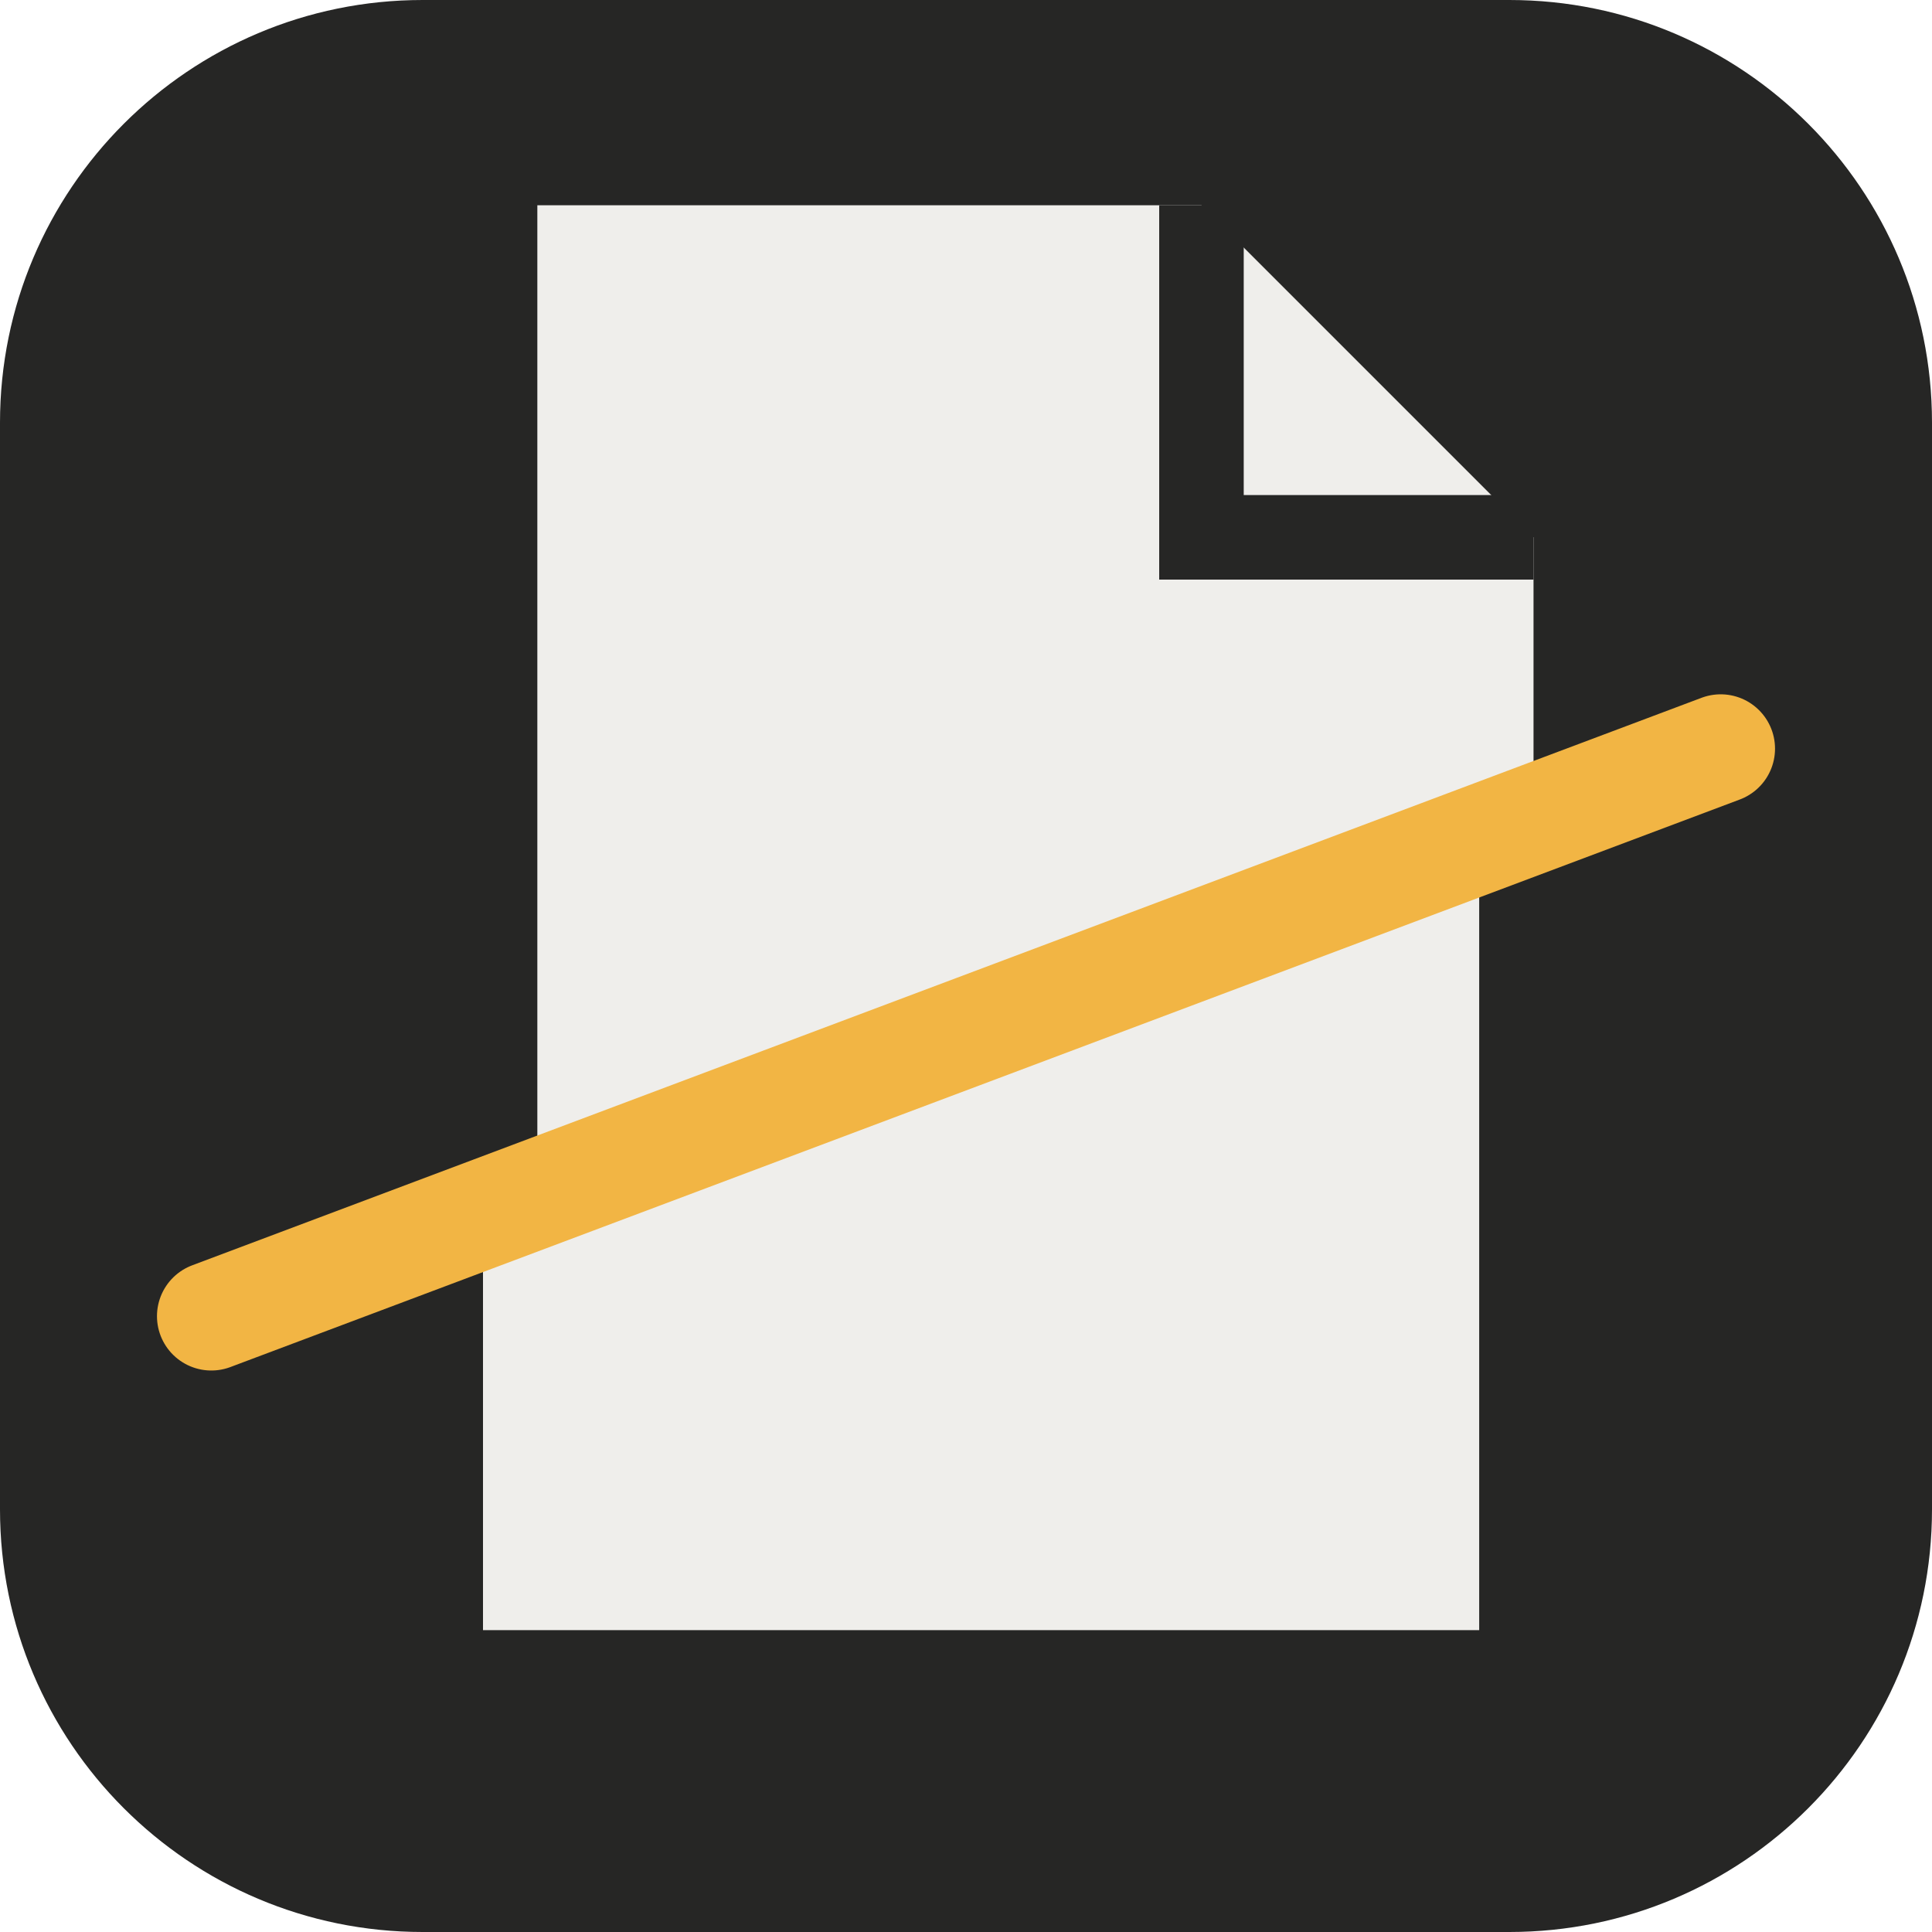
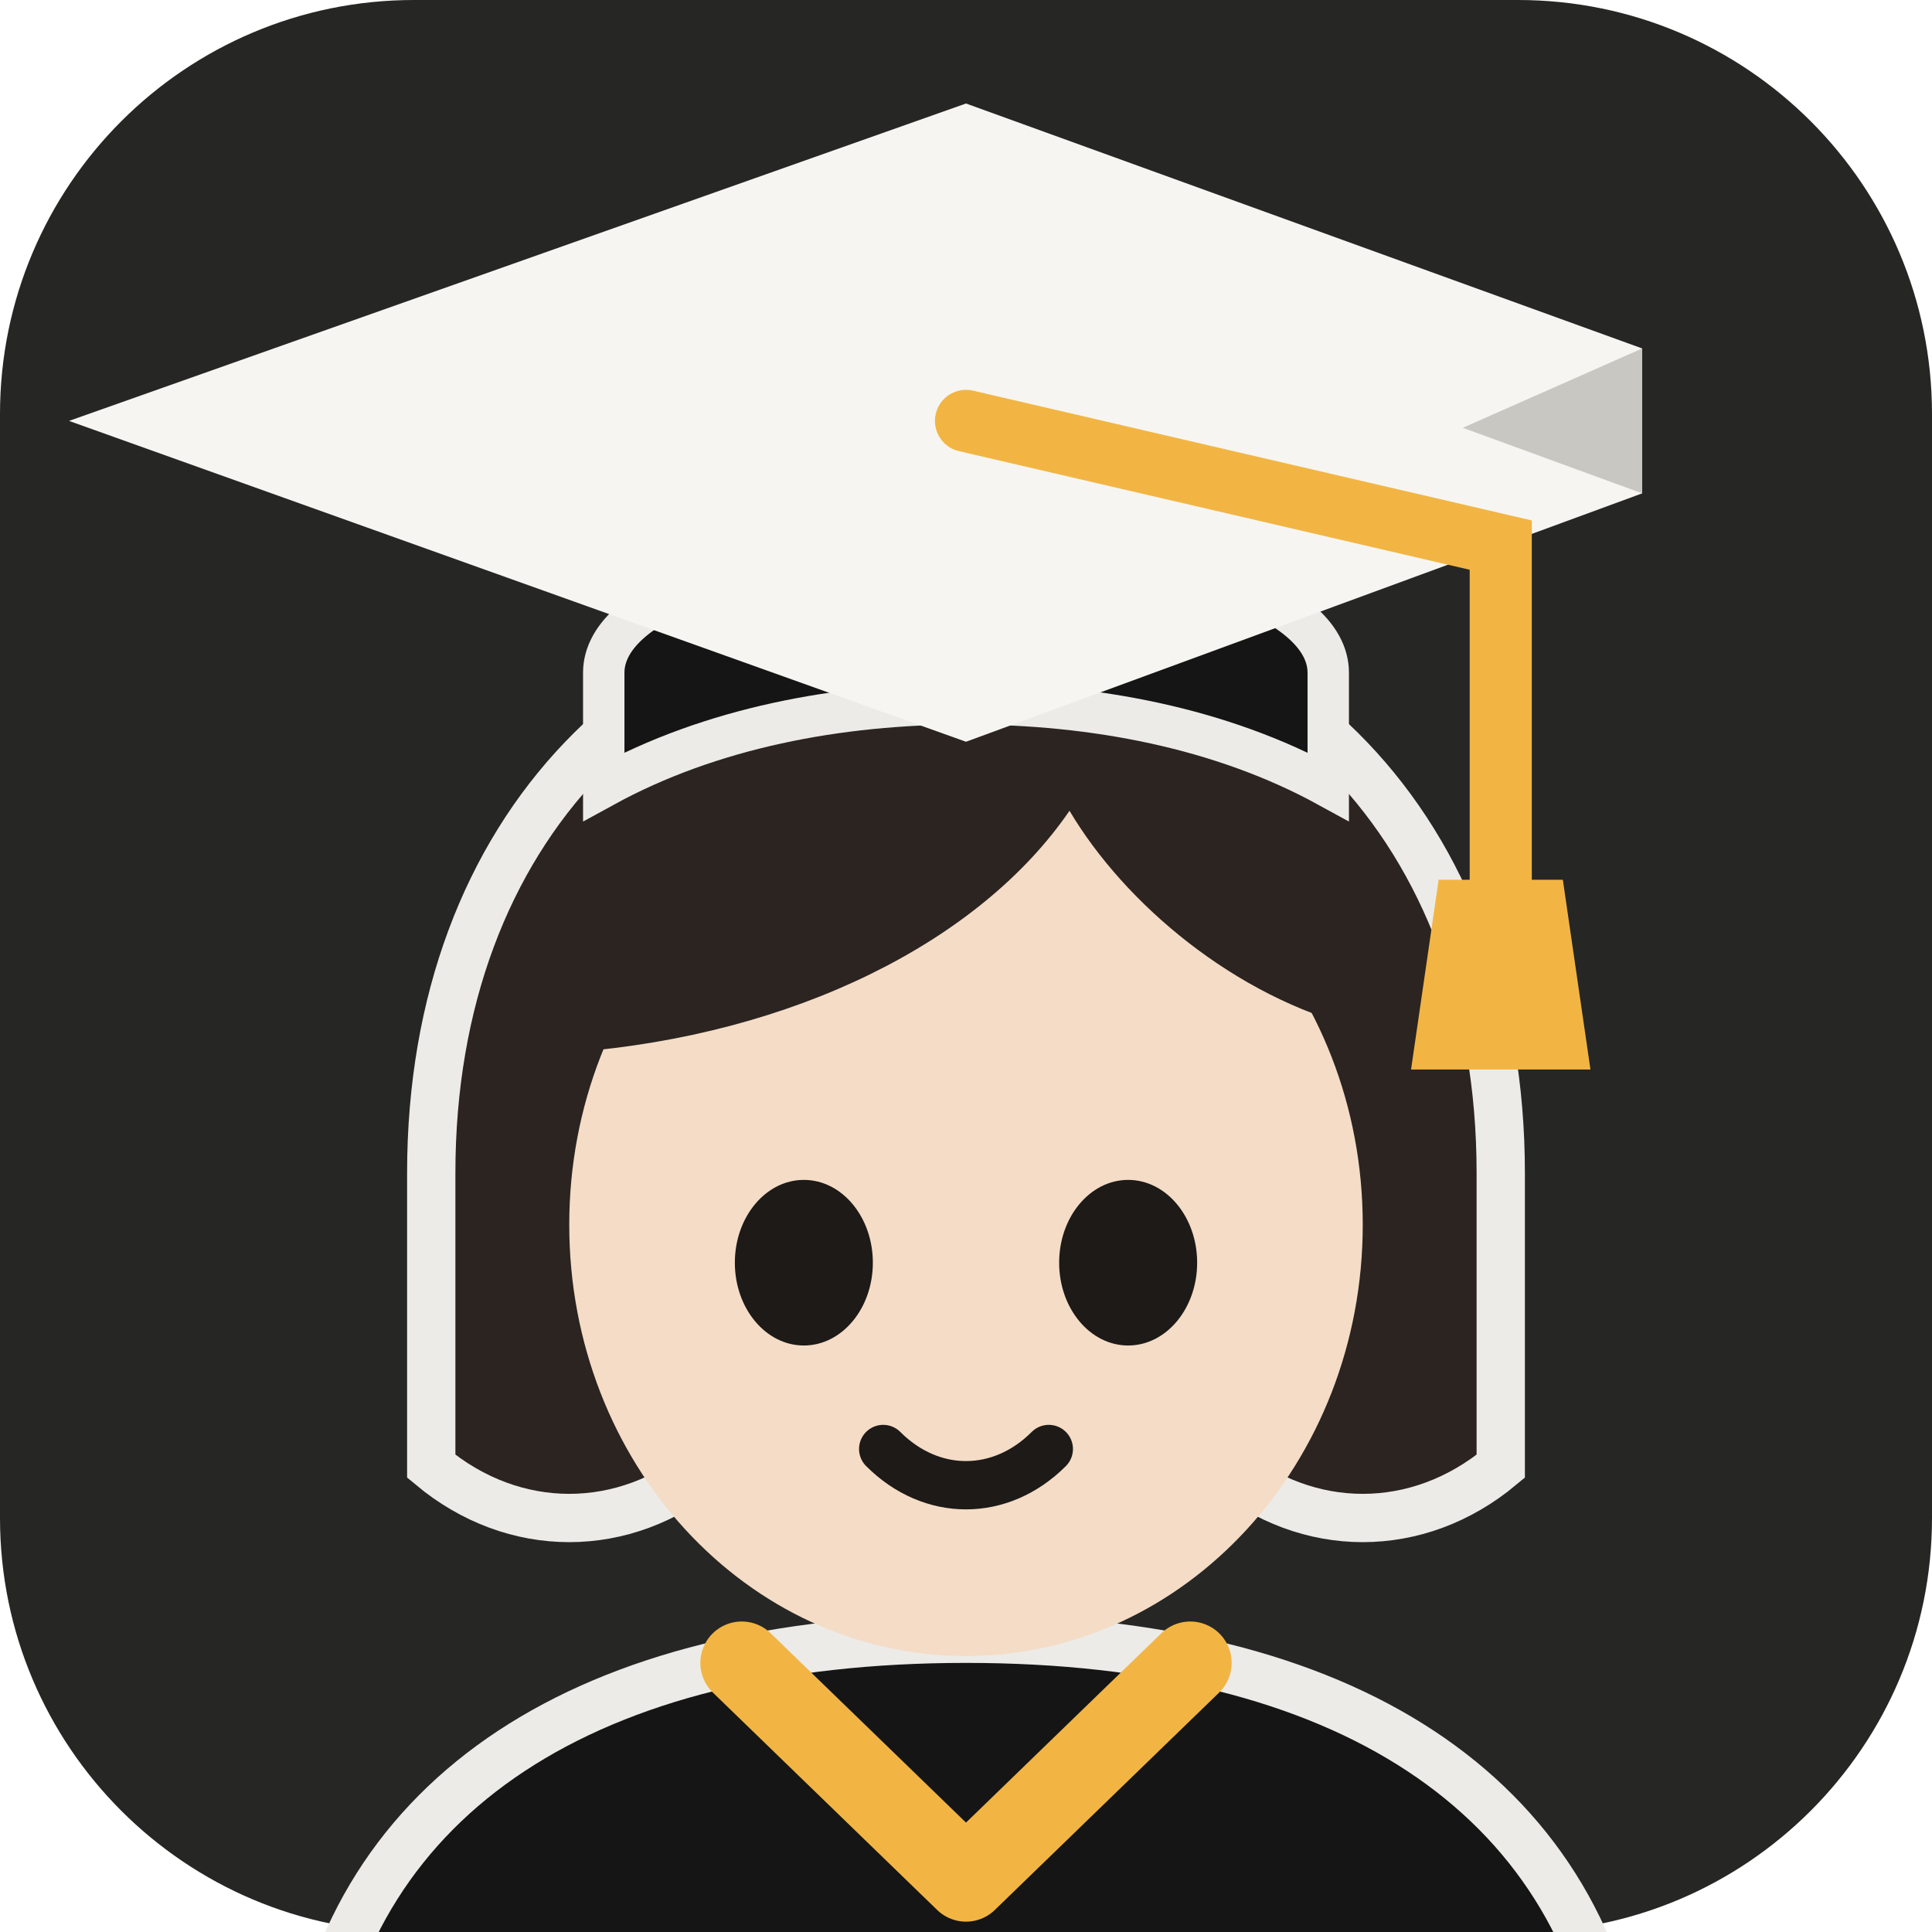
- <svg xmlns="http://www.w3.org/2000/svg" viewBox="0 0 32 32">
-   <rect width="32" height="32" rx="7" fill="#262625" />
-   <defs>
-     <clipPath id="t">
-       <path d="M0 0H32V11.5L0 23.5Z" />
-     </clipPath>
-     <clipPath id="b">
-       <path d="M0 23.5 32 11.5V32H0Z" />
-     </clipPath>
-   </defs>
-   <path clip-path="url(#b)" d="M8 5h11l5.5 5.5V27H8z" fill="#efeeeb" />
-   <g clip-path="url(#t)" transform="translate(.9 -1.6)">
-     <path d="M8 5h11l5.5 5.5V27H8z" fill="#efeeeb" />
-     <path d="M19 5v5.5h5.5" fill="none" stroke="#262625" stroke-width="1.4" />
-   </g>
-   <path d="M3.5 21.8 28.5 12.4" stroke="#f2b544" stroke-width="1.8" stroke-linecap="round" />
+ <svg xmlns="http://www.w3.org/2000/svg" viewBox="4 4 56 56">
+   <rect x="4" y="4" width="56" height="56" rx="12" fill="#262625" />
+   <path d="M13 64c1.2-8 8-12.5 19-12.5S49.8 56 51 64z" fill="#151515" stroke="#ecebe8" stroke-width="1.4" />
+   <path d="M25.5 52.2 32 58.5l6.5-6.3" fill="none" stroke="#f2b544" stroke-width="2.4" stroke-linejoin="round" stroke-linecap="round" />
+   <path d="M16.5 38c0-10 6.5-16.5 15.5-16.5S47.5 28 47.5 38v8.5c-2.4 2-5.6 2-8 0V37h-15v9.5c-2.4 2-5.6 2-8 0z" fill="#2b2421" stroke="#ecebe8" stroke-width="1.4" />
+   <ellipse cx="32" cy="39.5" rx="11.5" ry="12.5" fill="#f4dcc6" />
+   <path d="M20.6 34.5c1.6-6.6 6.2-10 11.4-10 5.3 0 9.8 3.3 11.4 9.3-3.6-.9-6.8-3.6-8.4-6.3-2.6 3.8-8 6.5-14.4 7z" fill="#2b2421" />
+   <ellipse cx="27.3" cy="40.6" rx="2" ry="2.4" fill="#1d1a18" />
+   <ellipse cx="36.7" cy="40.6" rx="2" ry="2.4" fill="#1d1a18" />
+   <path d="M29.6 46c1.4 1.4 3.4 1.4 4.8 0" fill="none" stroke="#1d1a18" stroke-width="1.4" stroke-linecap="round" />
+   <path d="M21.5 23.5c0-2.2 4.7-3.7 10.5-3.7s10.5 1.5 10.5 3.7v3.3c-3.1-1.7-6.8-2.4-10.5-2.4s-7.4.7-10.5 2.4z" fill="#151515" stroke="#ecebe8" stroke-width="1.2" />
+   <path d="M32 7 51.6 14.1v4.2L32 25.5 6 16.2z" fill="#f6f5f1" />
+   <path d="M51.6 14.1v4.2l-5.2-1.9z" fill="#c9c7c1" />
+   <path d="M32 16.2 47.5 19.8V30" fill="none" stroke="#f2b544" stroke-width="1.8" stroke-linecap="round" />
+   <path d="M45.7 29.5h3.6l.8 5.5h-5.2z" fill="#f2b544" />
</svg>
